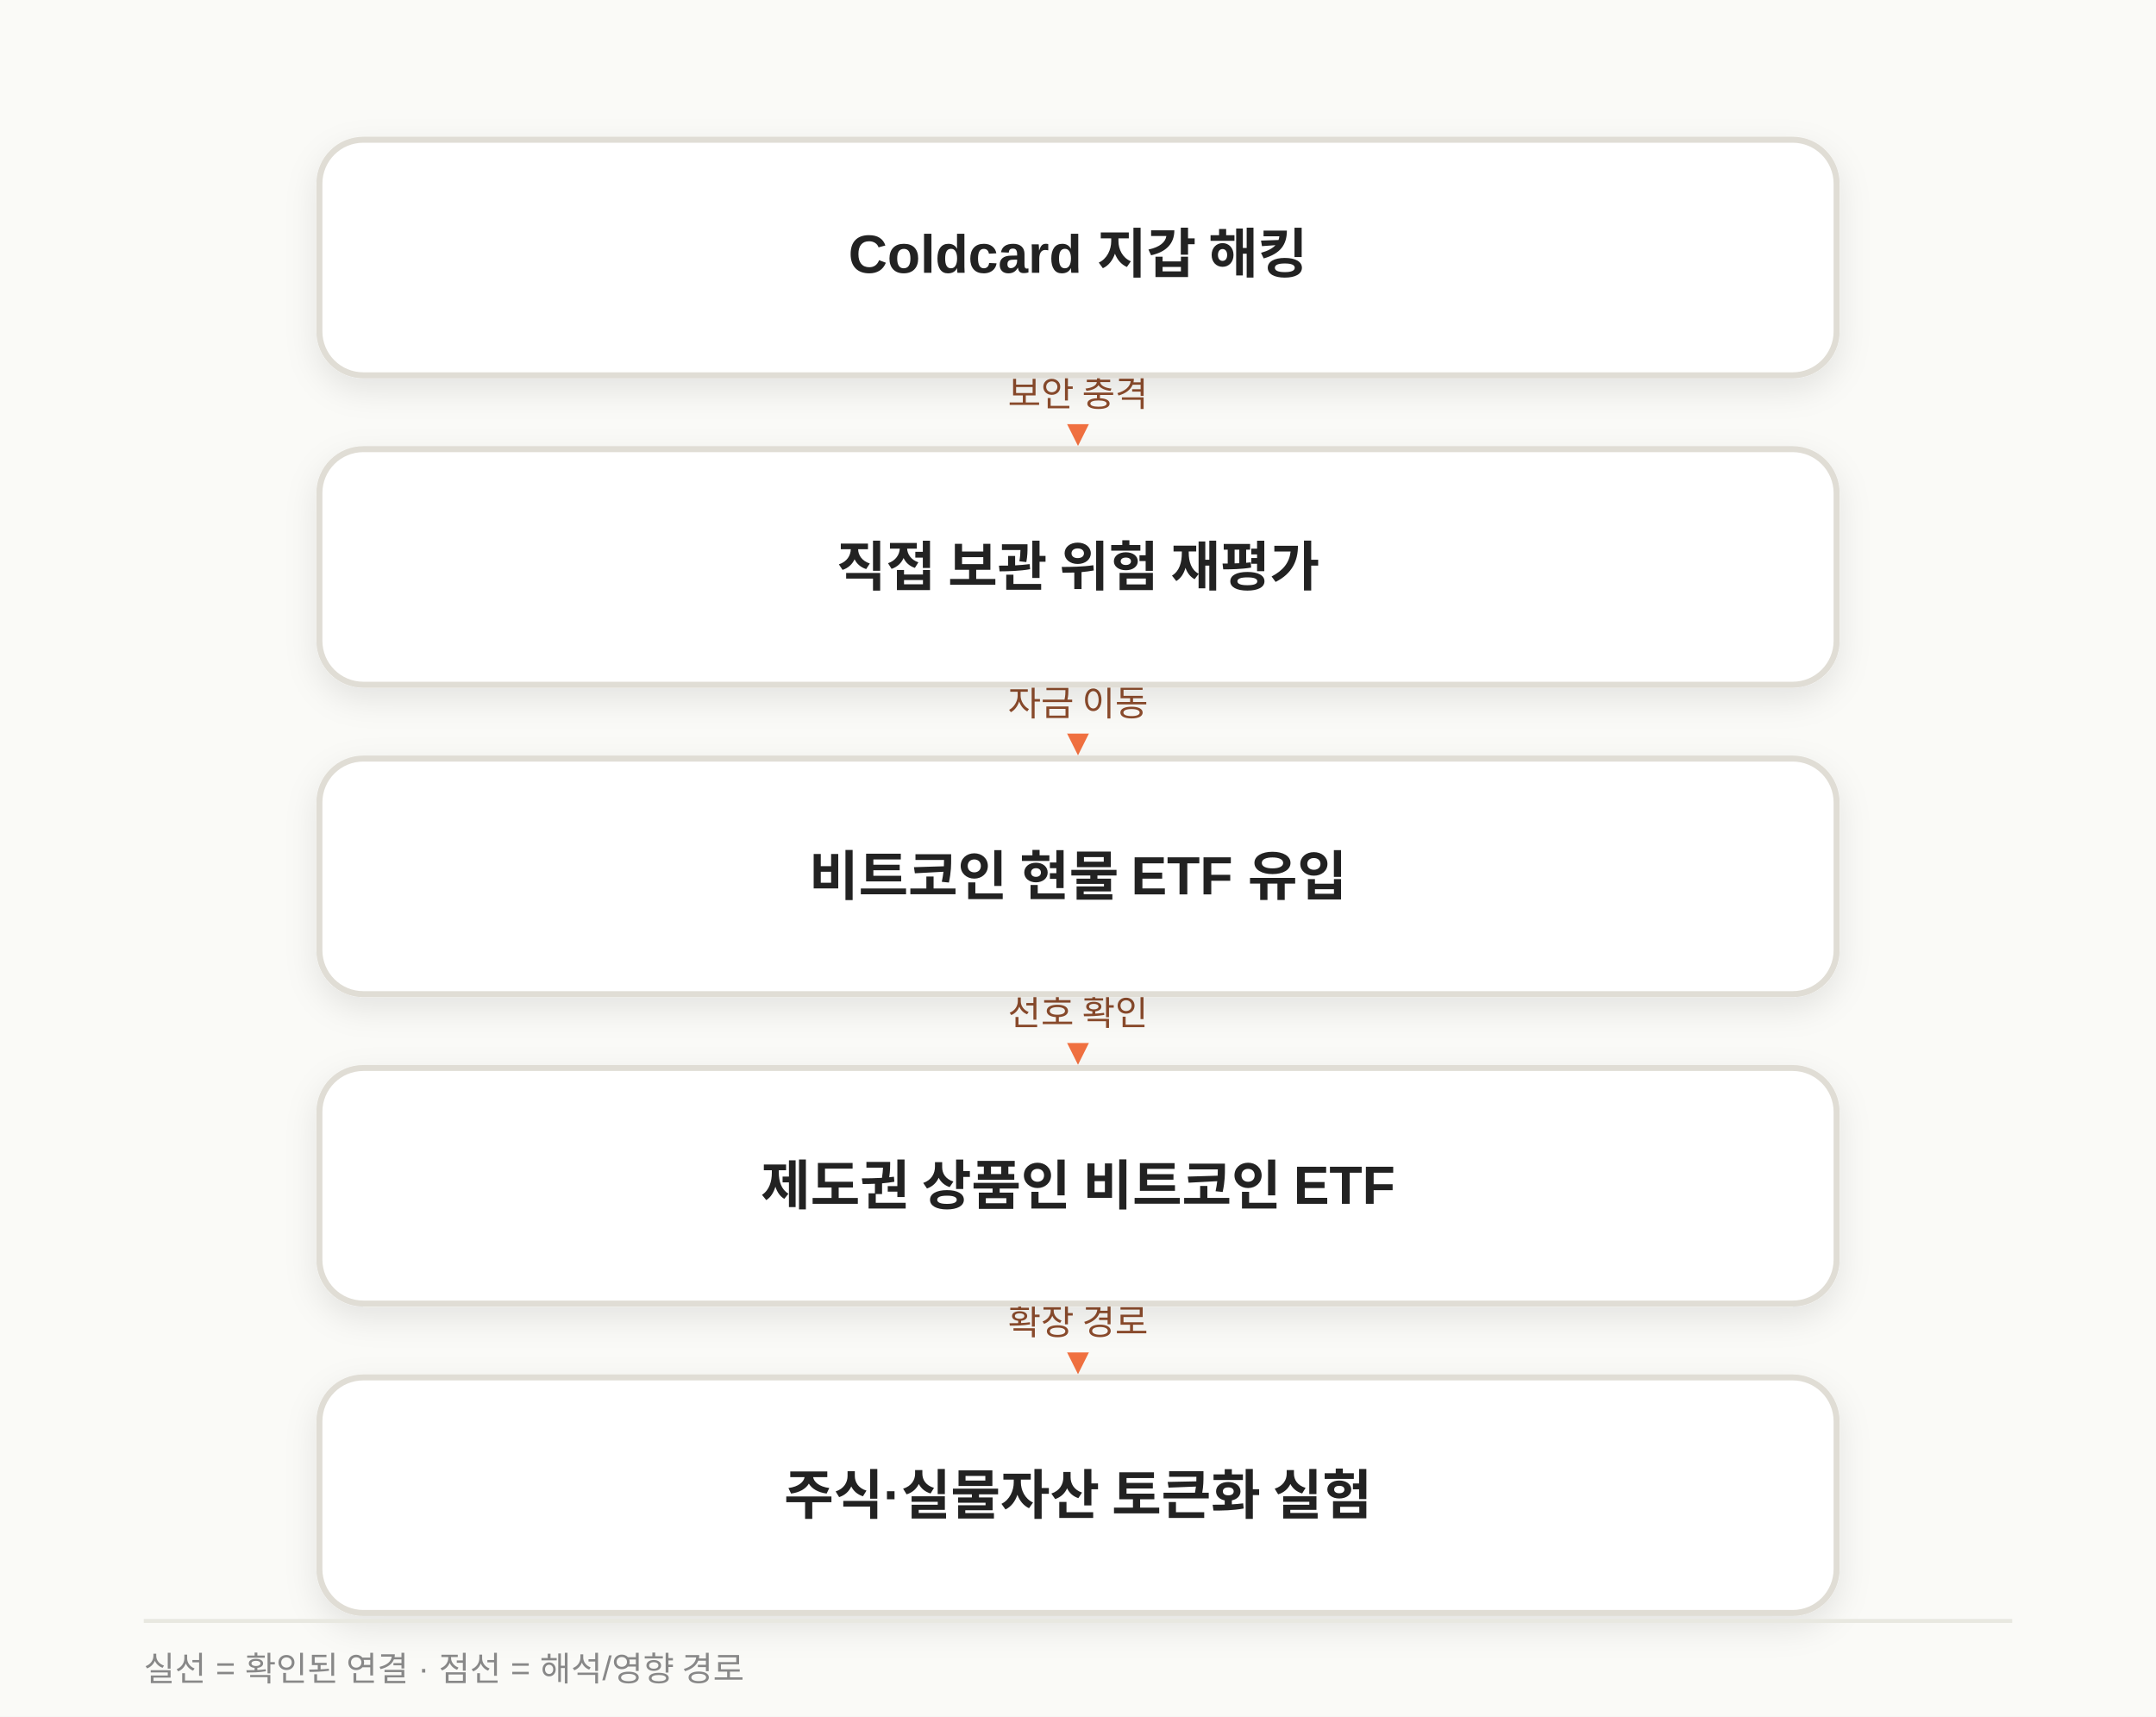
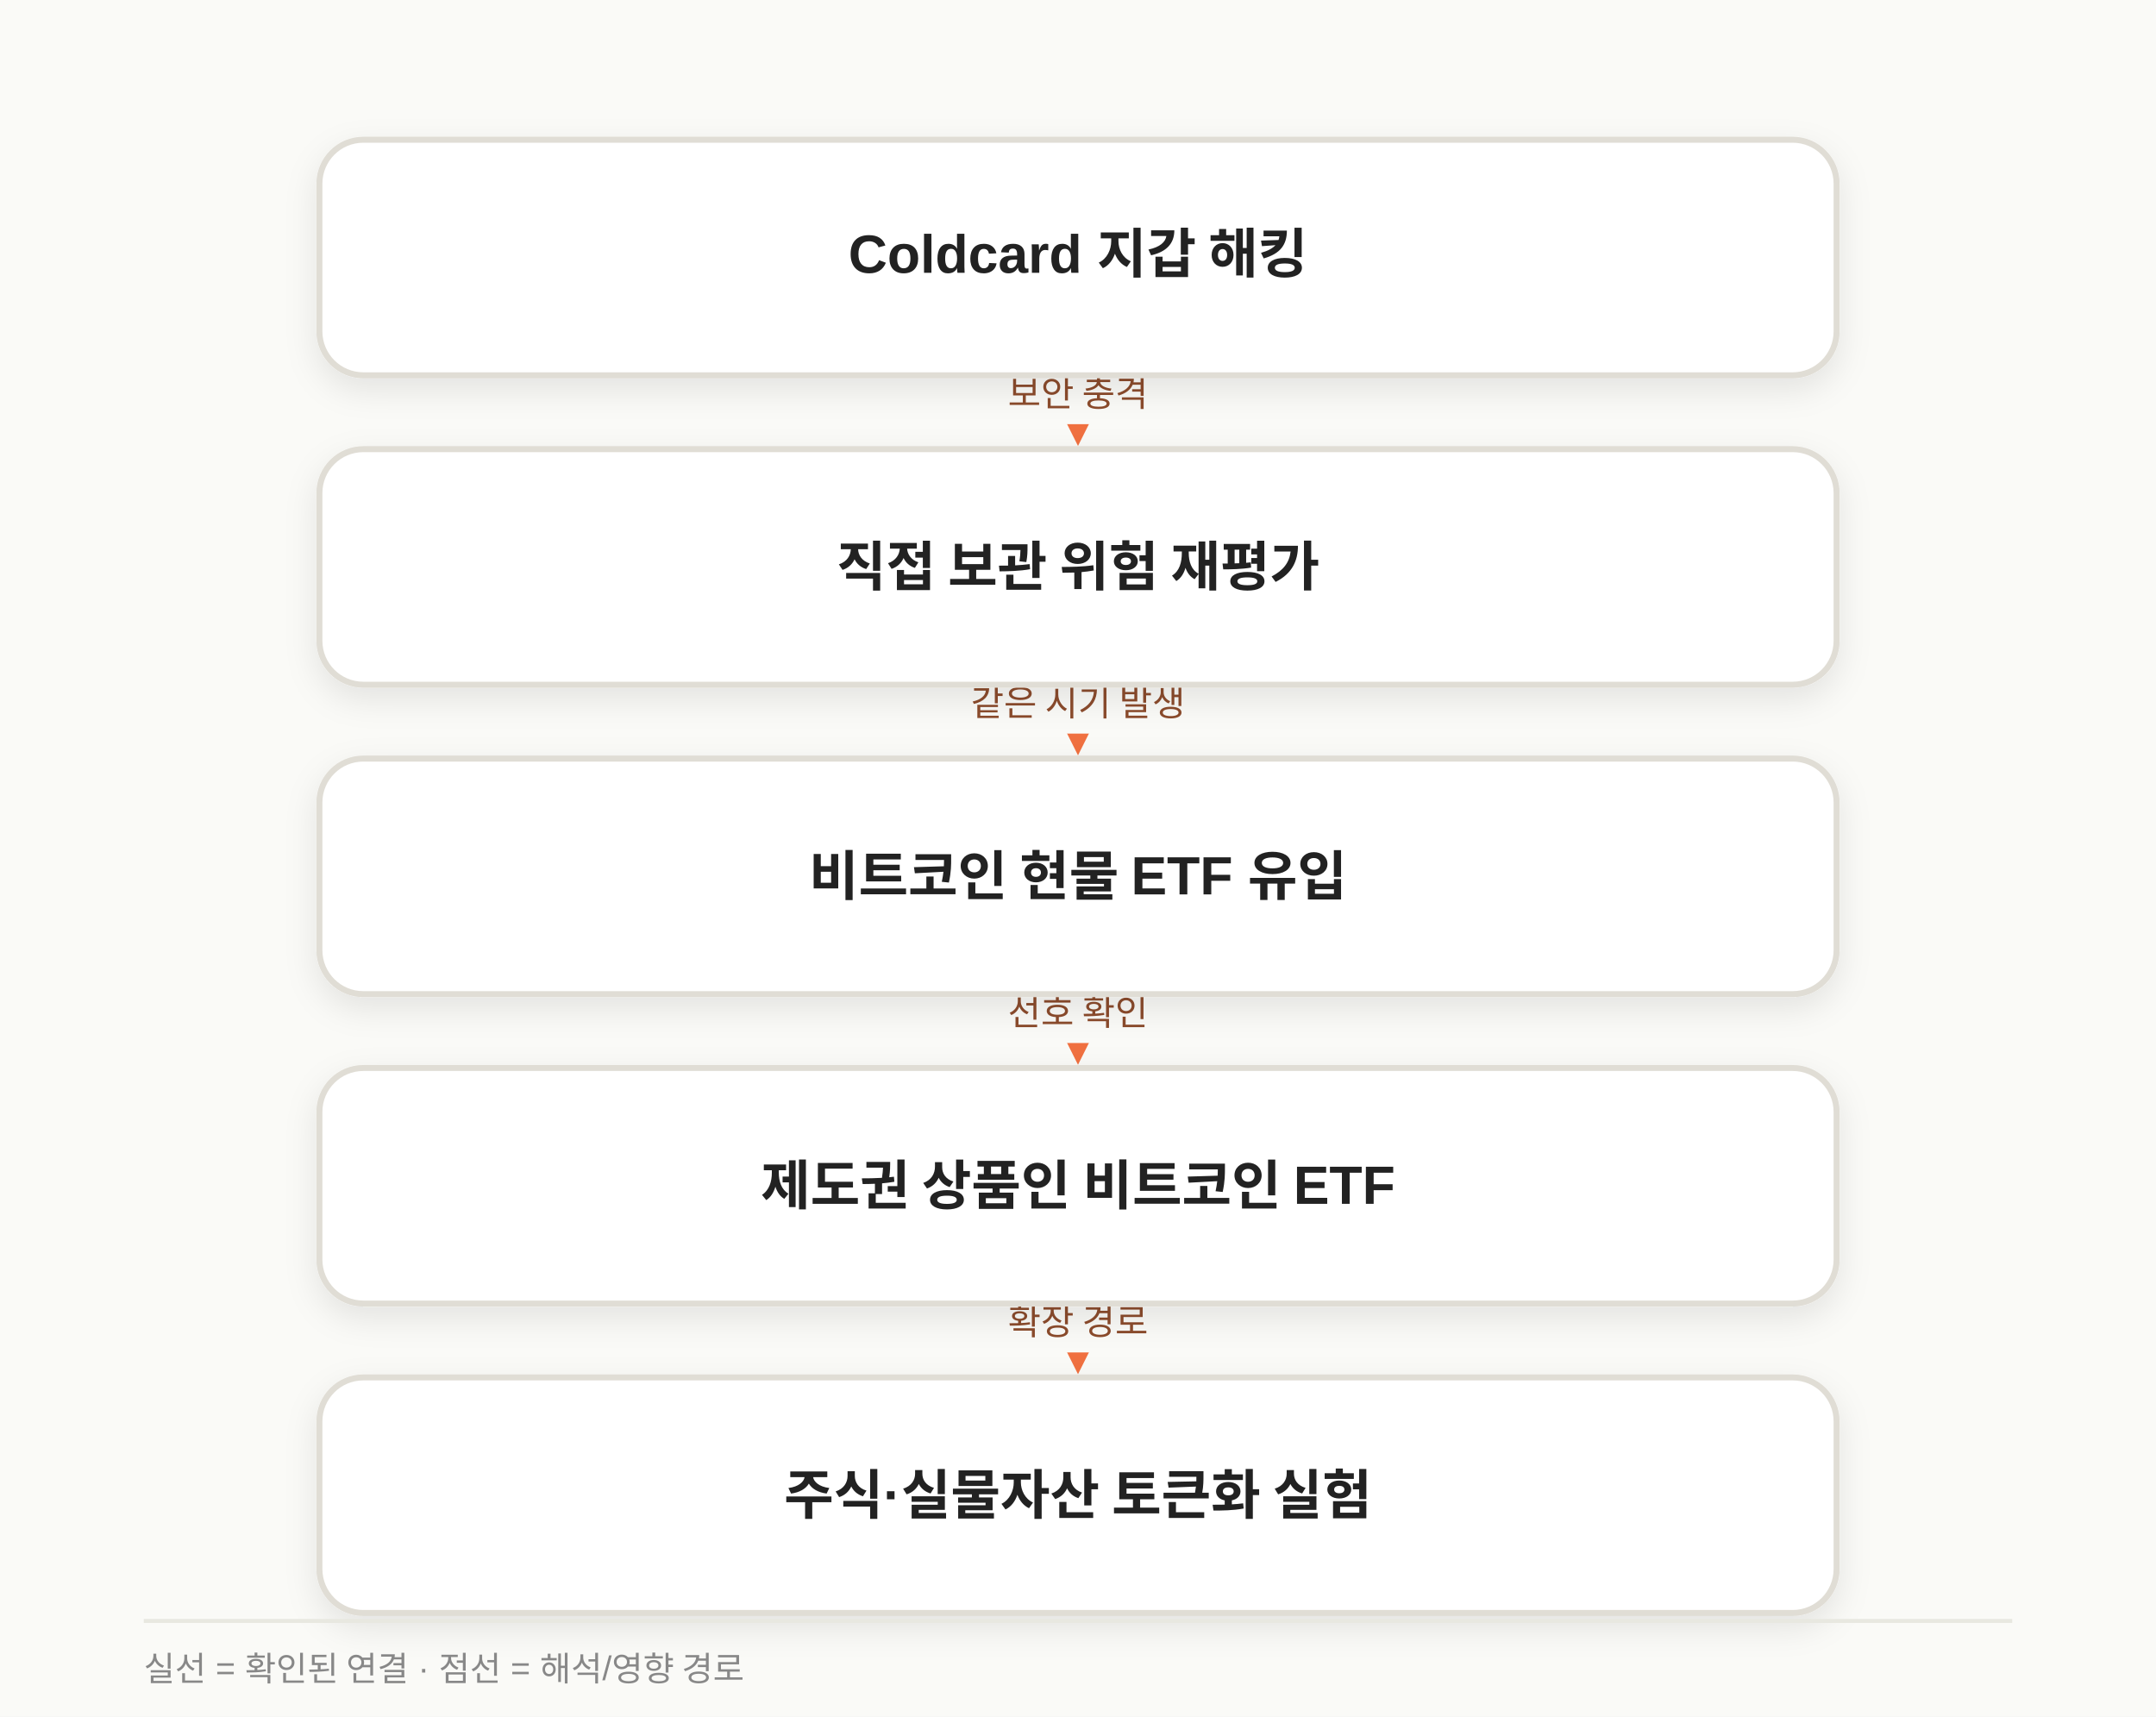
<svg xmlns="http://www.w3.org/2000/svg" width="1080" height="860" viewBox="0 0 1080 860" class="morning-diagram" data-motion-orientation="TB" data-motion-steps="9">
  <defs>
    <filter id="shadow" x="-20%" y="-20%" width="140%" height="160%">
      <feDropShadow dx="0" dy="6" stdDeviation="8" flood-color="#111111" flood-opacity=".09" />
    </filter>
    <marker id="arrow" viewBox="0 0 10 10" refX="8" refY="5" markerWidth="8" markerHeight="8" orient="auto-start-reverse">
      <path d="M 0 0 L 10 5 L 0 10 z" fill="#F07040" />
    </marker>
  </defs>
  <rect width="1080" height="860" fill="#FAFAF7" />
  <g class="motion-step motion-edge" data-motion-step="1" style="--motion-delay:415ms">
    <path d="M 540.0 188.0 C 540.0 206.5, 540.0 206.5, 540.0 217.0" fill="none" stroke="#F07040" stroke-width="4" marker-end="url(#arrow)" />
    <rect x="468.0" y="176.5" width="144" height="36" rx="18" fill="#FAFAF7" />
    <text x="540.0" y="203.5" text-anchor="middle" font-family="Apple SD Gothic Neo,Malgun Gothic,Arial,sans-serif" font-size="18" fill="#8B4B2C">보안 충격</text>
  </g>
  <g class="motion-step motion-edge" data-motion-step="3" style="--motion-delay:1245ms">
-     <path d="M 540.0 343.0 C 540.0 361.5, 540.0 361.5, 540.0 372.0" fill="none" stroke="#F07040" stroke-width="4" marker-end="url(#arrow)" />
+     <path d="M 540.0 343.0 C 540.0 361.5, 540.0 361.5, 540.0 372.0" fill="none" stroke="#F07040" stroke-width="4" stroke-dasharray="12 10" marker-end="url(#arrow)" />
    <rect x="468.0" y="331.5" width="144" height="36" rx="18" fill="#FAFAF7" />
-     <text x="540.0" y="358.5" text-anchor="middle" font-family="Apple SD Gothic Neo,Malgun Gothic,Arial,sans-serif" font-size="18" fill="#8B4B2C">자금 이동</text>
+     <text x="540.0" y="358.5" text-anchor="middle" font-family="Apple SD Gothic Neo,Malgun Gothic,Arial,sans-serif" font-size="18" fill="#8B4B2C">같은 시기 발생</text>
  </g>
  <g class="motion-step motion-edge" data-motion-step="5" style="--motion-delay:2075ms">
    <path d="M 540.0 498.0 C 540.0 516.5, 540.0 516.5, 540.0 527.0" fill="none" stroke="#F07040" stroke-width="4" stroke-dasharray="12 10" marker-end="url(#arrow)" />
    <rect x="468.0" y="486.5" width="144" height="36" rx="18" fill="#FAFAF7" />
    <text x="540.0" y="513.5" text-anchor="middle" font-family="Apple SD Gothic Neo,Malgun Gothic,Arial,sans-serif" font-size="18" fill="#8B4B2C">선호 확인</text>
  </g>
  <g class="motion-step motion-edge" data-motion-step="7" style="--motion-delay:2905ms">
    <path d="M 540.0 653.0 C 540.0 671.5, 540.0 671.5, 540.0 682.0" fill="none" stroke="#F07040" stroke-width="4" stroke-dasharray="12 10" marker-end="url(#arrow)" />
    <rect x="468.0" y="641.5" width="144" height="36" rx="18" fill="#FAFAF7" />
    <text x="540.0" y="668.5" text-anchor="middle" font-family="Apple SD Gothic Neo,Malgun Gothic,Arial,sans-serif" font-size="18" fill="#8B4B2C">확장 경로</text>
  </g>
  <g class="motion-step motion-node" data-motion-step="0" style="--motion-delay:0ms;--motion-accent-delay:660ms">
    <rect class="motion-node-shape" x="160.0" y="70.0" width="760.0" height="118" rx="22" fill="#FFFFFF" stroke="#E0DDD5" stroke-width="3" filter="url(#shadow)" />
    <text x="540.0" y="129.0" text-anchor="middle" dominant-baseline="middle" font-family="Apple SD Gothic Neo,Malgun Gothic,Arial,sans-serif" font-size="27" font-weight="700" fill="#222222">Coldcard 지갑 해킹</text>
  </g>
  <g class="motion-step motion-node" data-motion-step="2" style="--motion-delay:830ms;--motion-accent-delay:1490ms">
    <rect class="motion-node-shape" x="160.0" y="225.0" width="760.0" height="118" rx="22" fill="#FFFFFF" stroke="#E0DDD5" stroke-width="3" filter="url(#shadow)" />
    <text x="540.0" y="284.0" text-anchor="middle" dominant-baseline="middle" font-family="Apple SD Gothic Neo,Malgun Gothic,Arial,sans-serif" font-size="27" font-weight="700" fill="#222222">직접 보관 위험 재평가</text>
  </g>
  <g class="motion-step motion-node" data-motion-step="4" style="--motion-delay:1660ms;--motion-accent-delay:2320ms">
    <rect class="motion-node-shape" x="160.0" y="380.0" width="760.0" height="118" rx="22" fill="#FFFFFF" stroke="#E0DDD5" stroke-width="3" filter="url(#shadow)" />
    <text x="540.0" y="439.0" text-anchor="middle" dominant-baseline="middle" font-family="Apple SD Gothic Neo,Malgun Gothic,Arial,sans-serif" font-size="27" font-weight="700" fill="#222222">비트코인 현물 ETF 유입</text>
  </g>
  <g class="motion-step motion-node" data-motion-step="6" style="--motion-delay:2490ms;--motion-accent-delay:3150ms">
    <rect class="motion-node-shape" x="160.0" y="535.0" width="760.0" height="118" rx="22" fill="#FFFFFF" stroke="#E0DDD5" stroke-width="3" filter="url(#shadow)" />
    <text x="540.0" y="594.0" text-anchor="middle" dominant-baseline="middle" font-family="Apple SD Gothic Neo,Malgun Gothic,Arial,sans-serif" font-size="27" font-weight="700" fill="#222222">제도권 상품인 비트코인 ETF</text>
  </g>
  <g class="motion-step motion-node" data-motion-step="8" style="--motion-delay:3320ms;--motion-accent-delay:3980ms">
    <rect class="motion-node-shape" x="160.0" y="690.0" width="760.0" height="118" rx="22" fill="#FFFFFF" stroke="#E0DDD5" stroke-width="3" filter="url(#shadow)" />
    <text x="540.0" y="749.0" text-anchor="middle" dominant-baseline="middle" font-family="Apple SD Gothic Neo,Malgun Gothic,Arial,sans-serif" font-size="27" font-weight="700" fill="#222222">주식·실물자산 토큰화 실험</text>
  </g>
  <line x1="72" y1="812" x2="1008" y2="812" stroke="#E8E8E0" stroke-width="2" />
  <text x="72" y="842" font-family="Apple SD Gothic Neo,Malgun Gothic,Arial,sans-serif" font-size="17" fill="#888888">실선 = 확인된 연결 · 점선 = 해석/영향 경로</text>
</svg>
